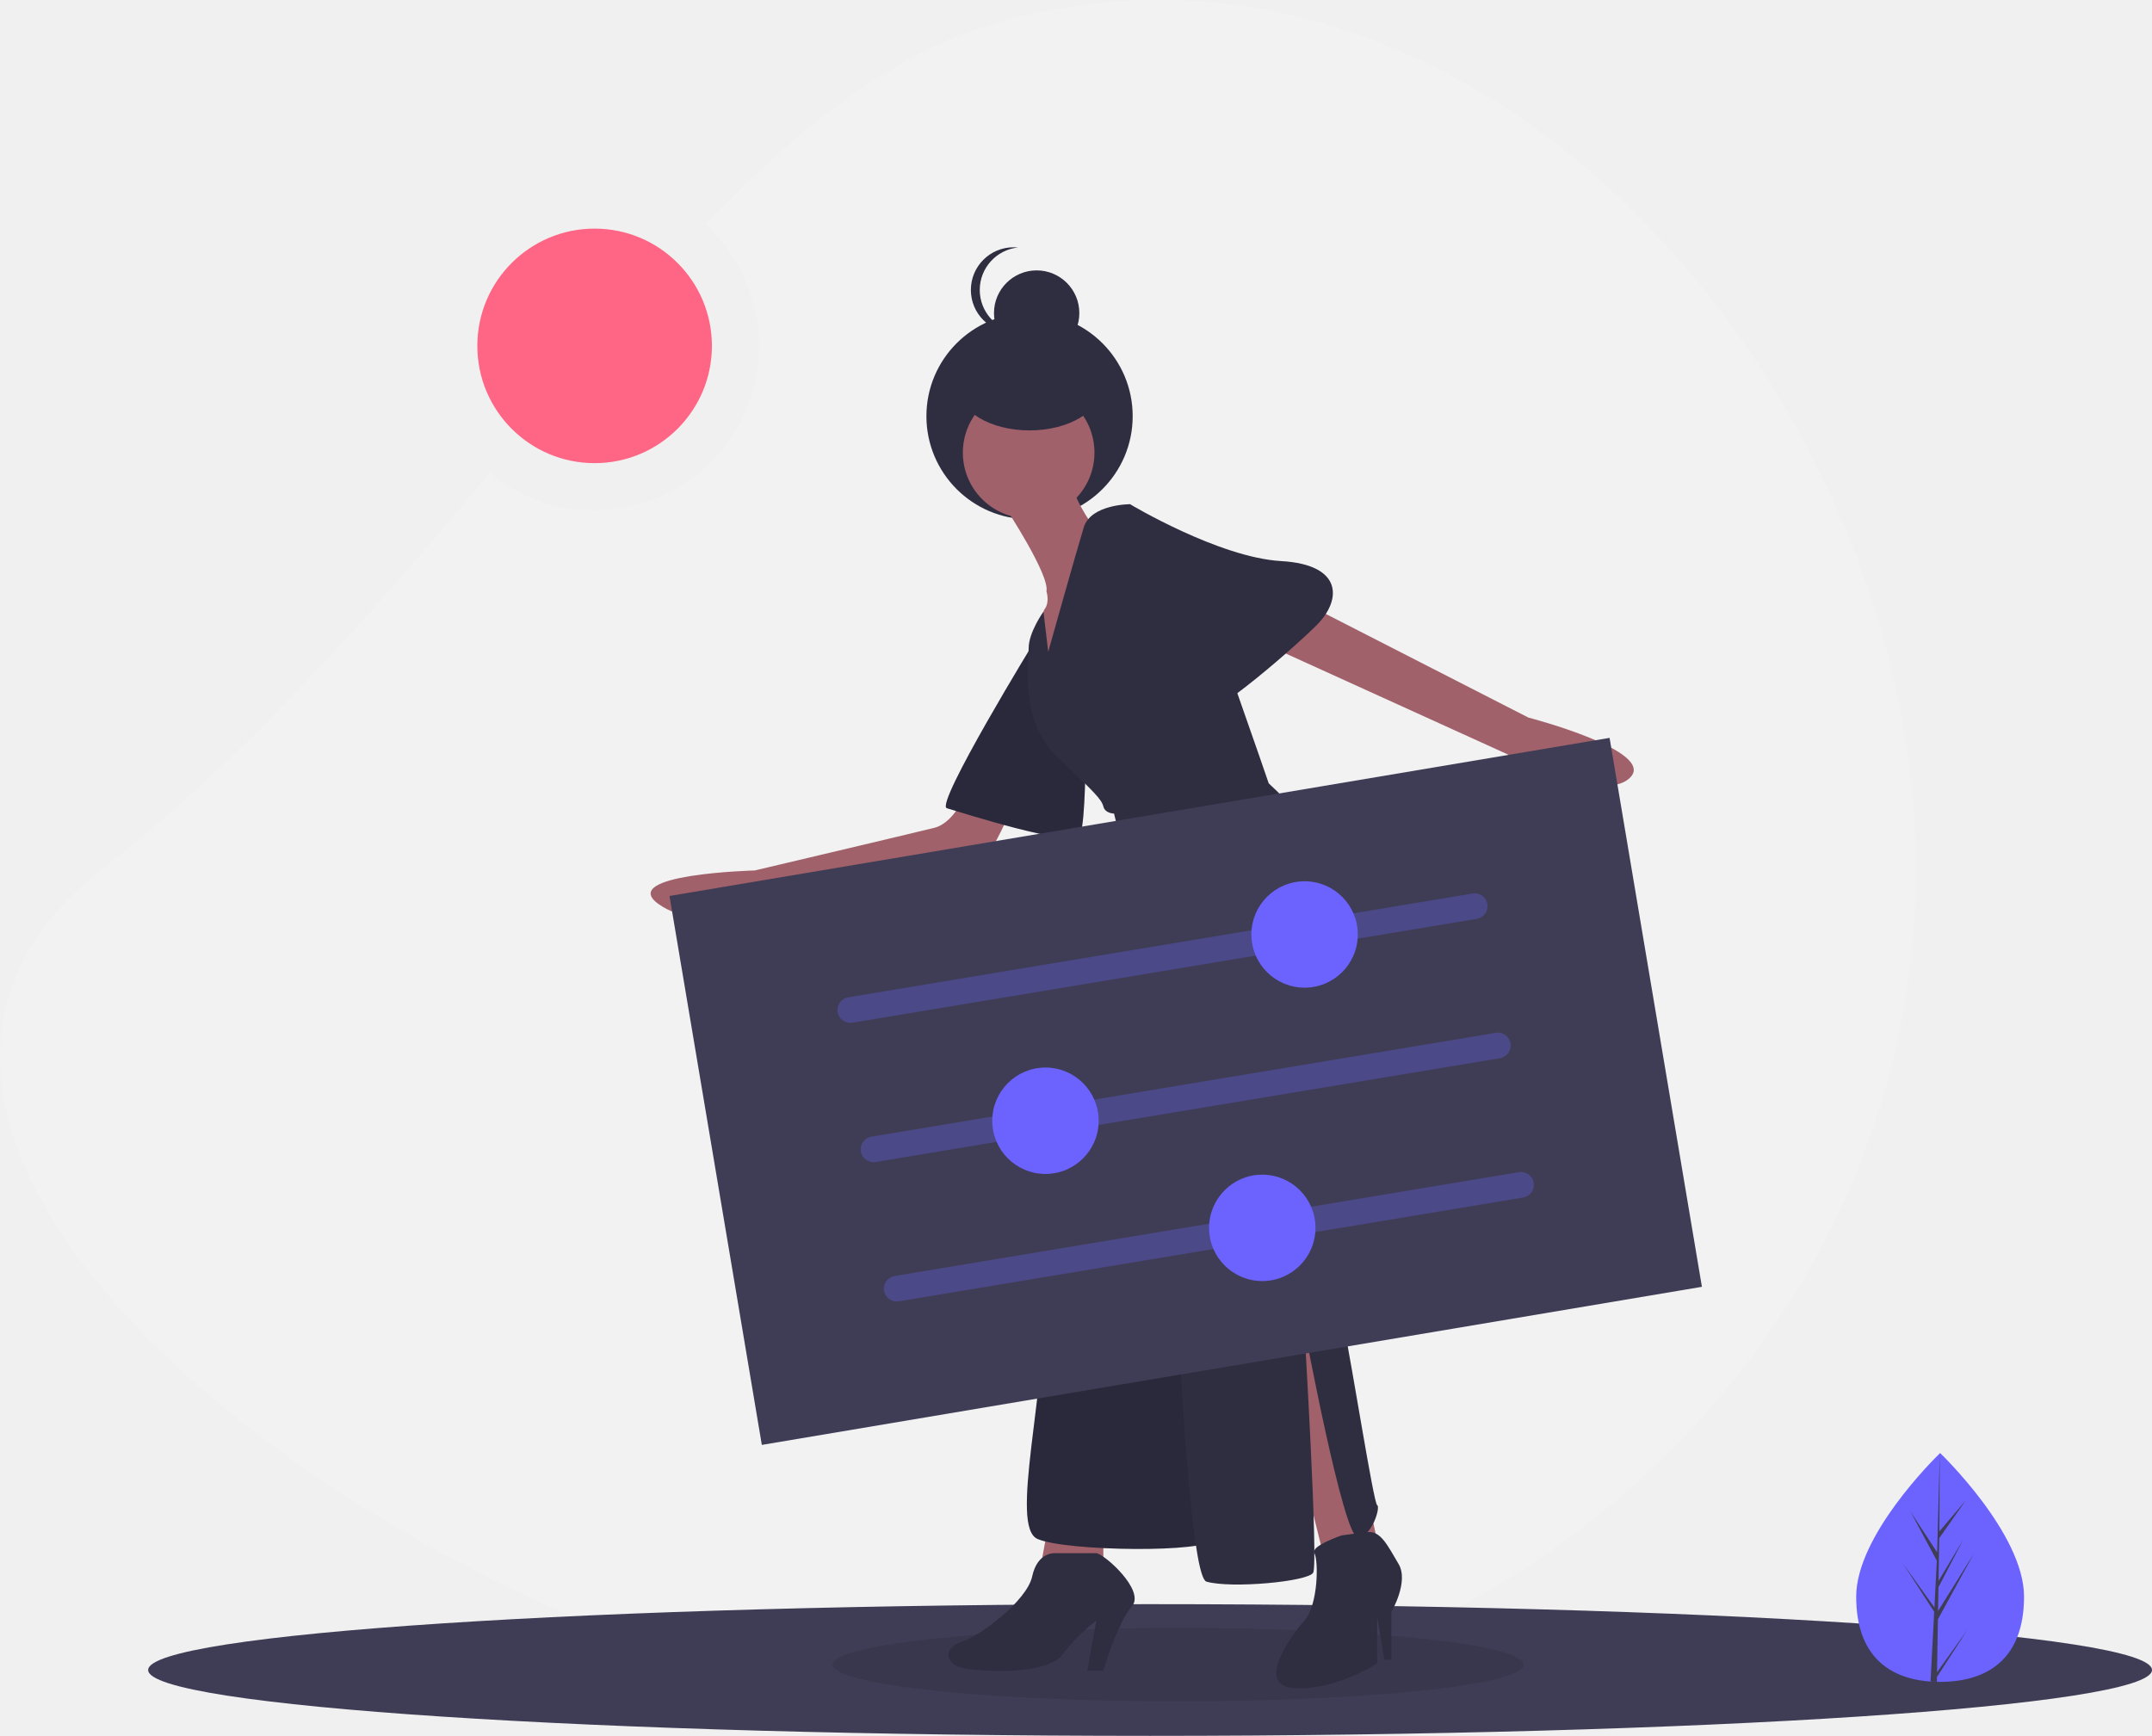
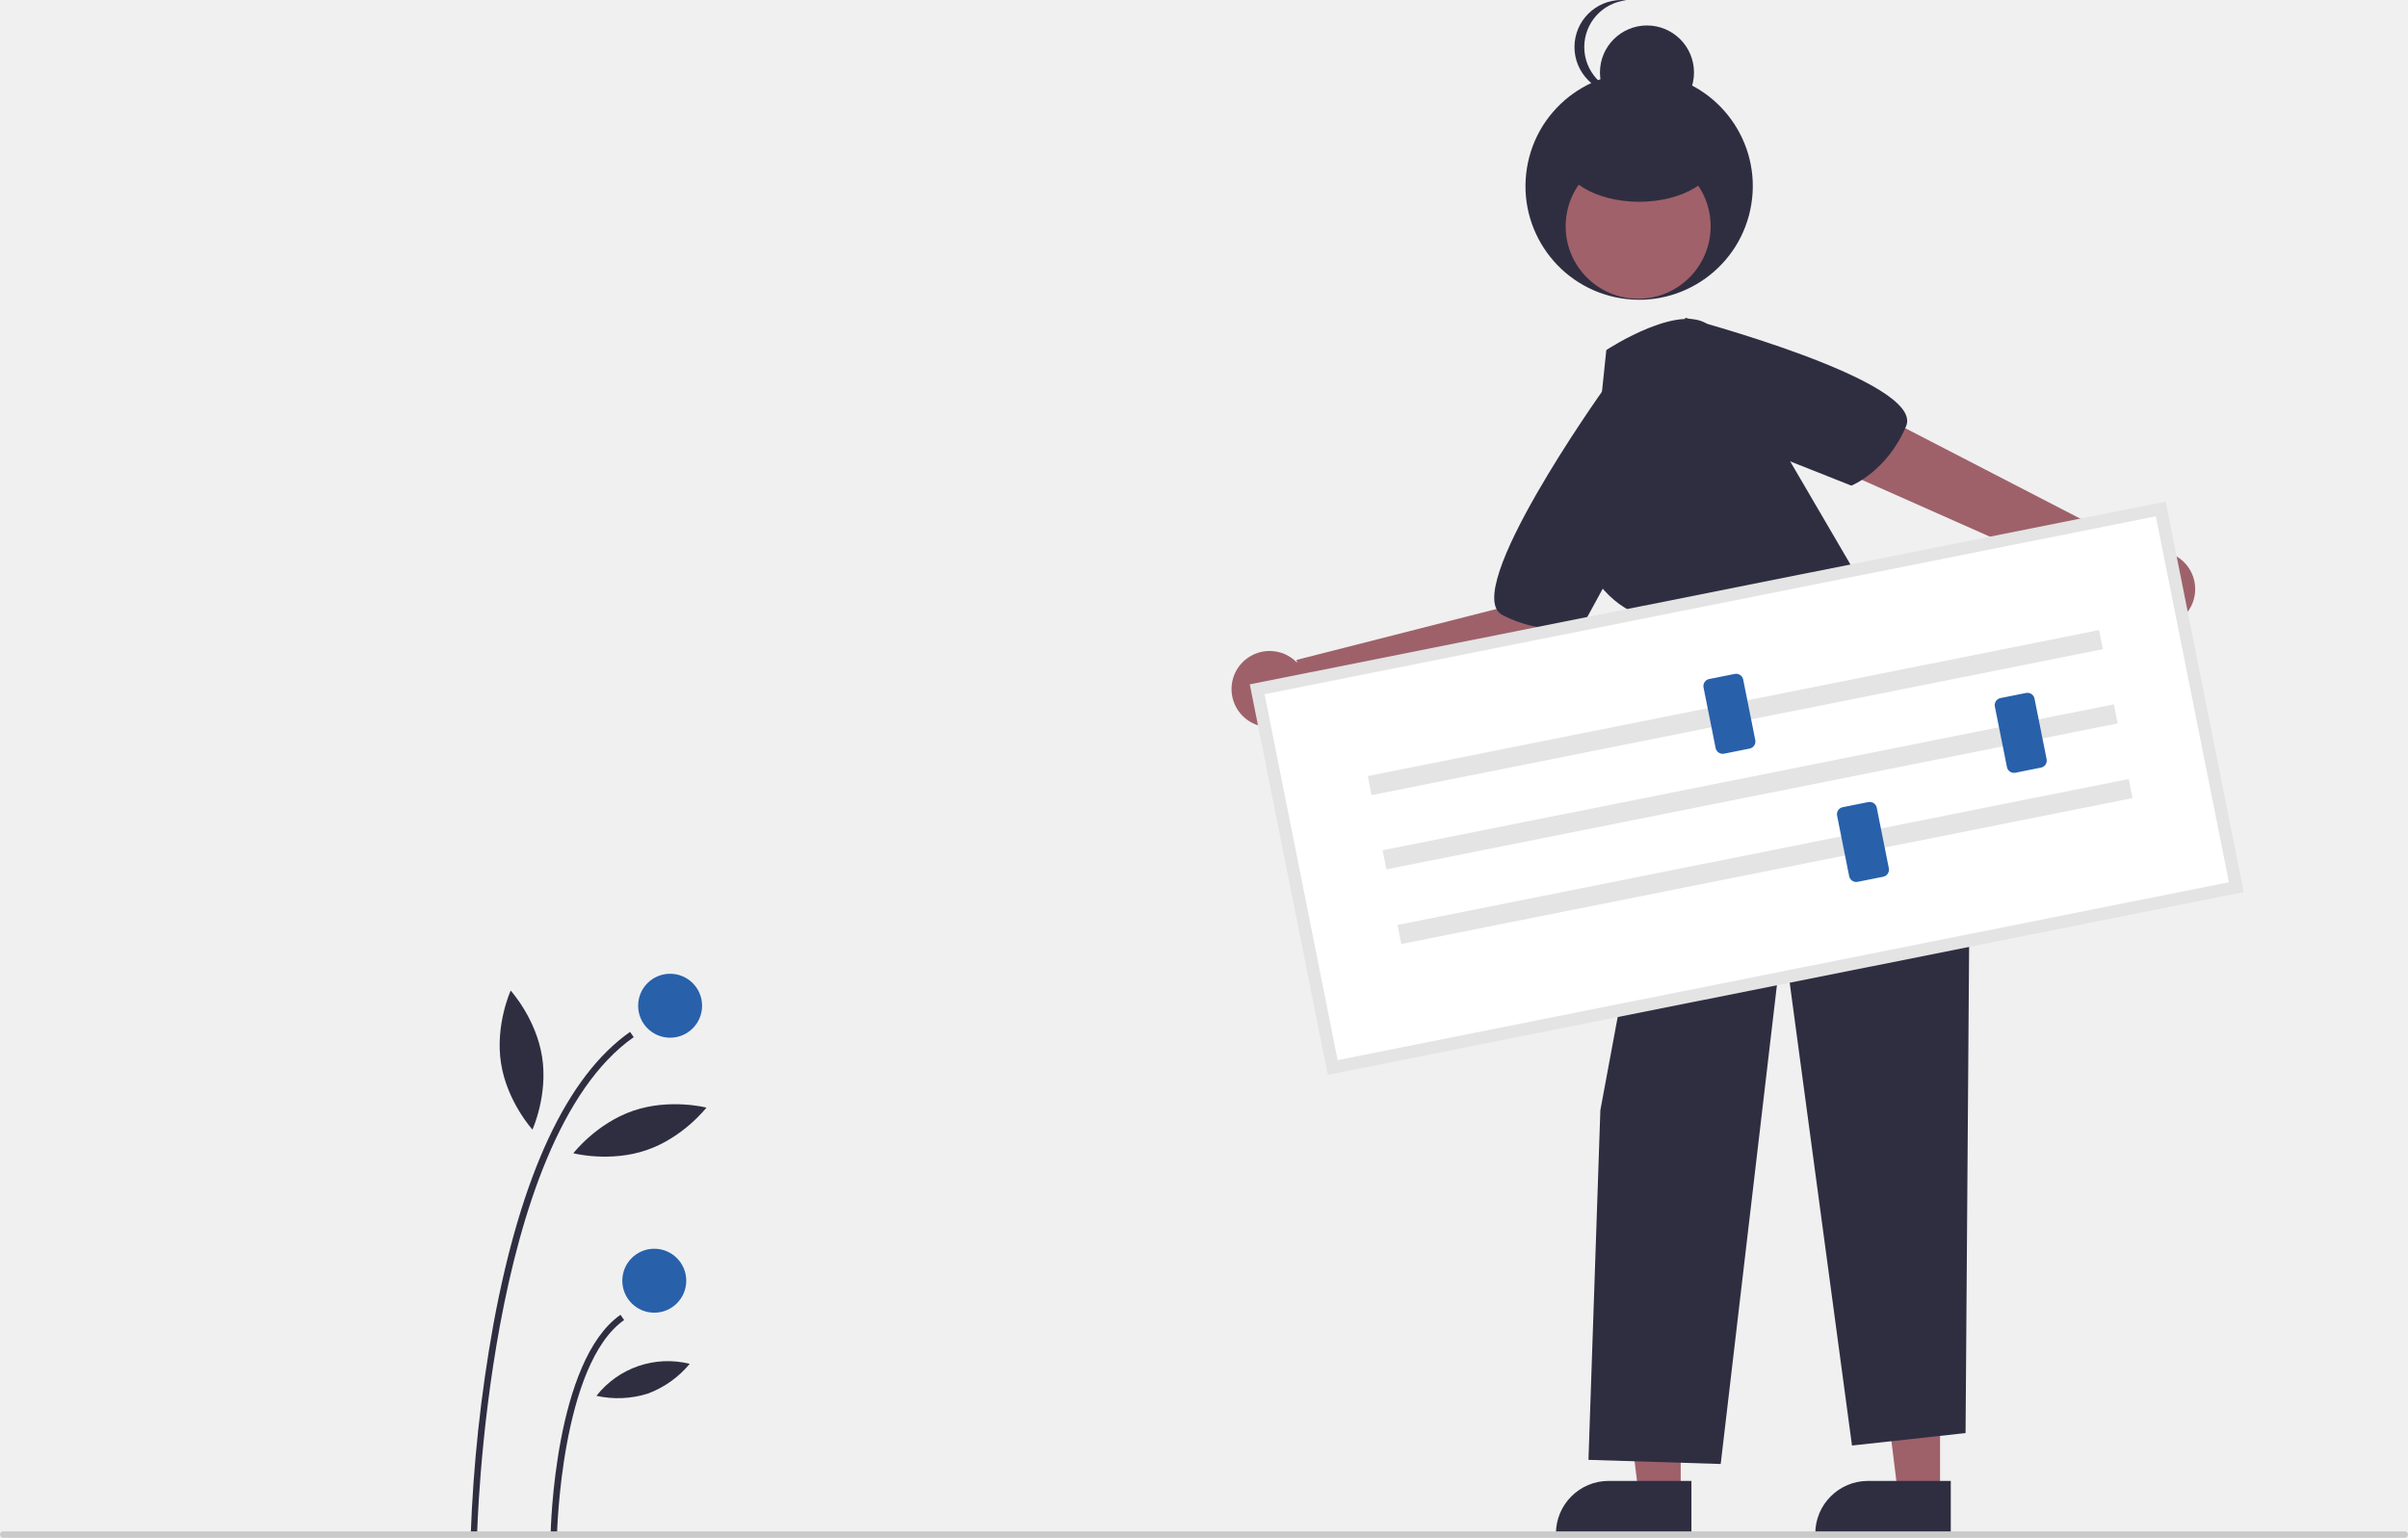
- <svg xmlns="http://www.w3.org/2000/svg" id="a7e92c1a-e25c-441e-bda8-8af90c7203b5" data-name="Layer 1" width="996.611" height="804" viewBox="0 0 996.611 804">
-   <path d="M568.917,56.979c-50.937,13.232-95.866,48.56-140.524,94.905a76.201,76.201,0,0,1-99.835,115.087c-52.456,62.664-109.734,128.911-179.641,183.663-177.995,139.408,188.04,393.655,420,393.655S988.917,668.045,988.917,450.635,792.449-1.09,568.917,56.979Z" transform="translate(-101.6944 -47.99999)" fill="#f2f2f2" />
-   <ellipse cx="532.611" cy="773.5" rx="464" ry="30.5" fill="#3f3d56" />
-   <ellipse cx="545.611" cy="771" rx="160" ry="17" opacity="0.1" />
-   <path d="M1039.046,787.506c0,29.271-17.399,39.491-38.865,39.491-.497,0-.994-.007-1.488-.018-.994-.021-1.982-.068-2.955-.136-19.374-1.37-34.422-12.116-34.422-39.337,0-28.166,35.993-63.712,38.704-66.348l.004-.004c.104-.104.157-.154.157-.154S1039.046,758.238,1039.046,787.506Z" transform="translate(-101.6944 -47.99999)" fill="#6c63ff" />
-   <path d="M998.764,822.518l14.215-19.86-14.251,22.042-.036,2.279c-.994-.021-1.982-.068-2.955-.136l1.531-29.282-.011-.229.025-.039.147-2.769L983.143,772.428l14.33,20.021.036.587,1.155-22.124L986.434,748.079l12.38,18.951,1.205-45.873L1000.023,721v.154l-.2,36.172,12.176-14.341-12.227,17.456-.322,19.81,11.372-19.012-11.418,21.928-.179,11.014L1015.726,767.717l-16.566,30.305Z" transform="translate(-101.6944 -47.99999)" fill="#3f3d56" />
-   <circle cx="476.793" cy="192.764" r="47.763" fill="#2f2e41" />
-   <polygon points="586.73 614.807 612.259 717.744 637.787 713.626 612.259 595.866 586.73 614.807" fill="#a0616a" />
-   <path d="M723.011,759.156s-14.538,4.915-12.622,8.222,1.916,23.894-4.672,31.306-23.058,30.469-4.117,31.293,37.881-11.529,37.881-11.529V797.037l3.294,19.764h3.294V794.566s8.235-13.999,3.294-22.234-8.162-15.411-14.375-14.705S723.011,759.156,723.011,759.156Z" transform="translate(-101.6944 -47.99999)" fill="#2f2e41" />
-   <polygon points="486.263 702.097 482.146 724.332 510.968 724.332 510.968 702.097 486.263 702.097" fill="#a0616a" />
-   <path d="M590.428,767.391s-8.235-.824-10.705,10.705-24.705,27.999-32.94,30.469-8.235,10.705,2.47,12.352,37.881,2.47,44.469-6.588a80.723,80.723,0,0,1,15.646-15.646l-4.117,23.058h7.411s6.588-22.234,13.176-29.646-13.176-24.705-16.47-24.705Z" transform="translate(-101.6944 -47.99999)" fill="#2f2e41" />
-   <path d="M550.077,413.287s-5.764,15.646-15.646,18.117-83.173,19.764-83.173,19.764-64.233,1.647-44.469,15.646,51.88,0,51.88,0,93.879-11.529,101.29-23.881a166.461,166.461,0,0,0,12.352-26.352Z" transform="translate(-101.6944 -47.99999)" fill="#a0616a" />
-   <path d="M581.37,344.113s-46.939,76.585-41.175,78.232,59.292,18.94,61.762,12.352,2.47-37.057,2.47-37.057Z" transform="translate(-101.6944 -47.99999)" fill="#2f2e41" />
-   <path d="M581.37,344.113s-46.939,76.585-41.175,78.232,59.292,18.94,61.762,12.352,2.47-37.057,2.47-37.057Z" transform="translate(-101.6944 -47.99999)" opacity="0.1" />
-   <path d="M703.247,325.996,809.479,380.347s60.115,15.646,46.939,27.999-55.998-10.705-55.998-10.705L682.66,344.113Z" transform="translate(-101.6944 -47.99999)" fill="#a0616a" />
-   <path d="M567.37,283.174s20.587,31.293,18.94,38.704c0,0,1.647,4.941-.824,8.235s-1.647,23.058-1.647,23.058l8.235,11.529,10.705-35.41,4.941-37.881s-11.117-15.235-9.47-22.646S567.37,283.174,567.37,283.174Z" transform="translate(-101.6944 -47.99999)" fill="#a0616a" />
-   <path d="M632.427,461.05s-46.116,123.525-46.116,177.875-17.293,116.113-4.117,121.878,79.879,6.588,81.526,0-8.235-274.225-13.176-284.93S632.427,461.05,632.427,461.05Z" transform="translate(-101.6944 -47.99999)" fill="#2f2e41" />
-   <path d="M632.427,461.05s-46.116,123.525-46.116,177.875-17.293,116.113-4.117,121.878,79.879,6.588,81.526,0-8.235-274.225-13.176-284.93S632.427,461.05,632.427,461.05Z" transform="translate(-101.6944 -47.99999)" opacity="0.1" />
-   <circle cx="476.381" cy="209.646" r="30.469" fill="#a0616a" />
-   <path d="M587.134,349.878l-2.205-18.584s-6.853,9.526-6.853,16.937-4.117,33.763,13.176,50.233,20.587,19.764,21.411,23.058,4.941,3.294,4.941,3.294L641.485,521.165s7.411,256.108,18.94,259.402,46.939,0,49.41-4.117-4.117-113.643-4.117-113.643,18.117,97.173,24.705,97.173,10.705-13.999,9.058-14.823-11.529-64.233-15.646-83.997-2.47-186.934-2.47-186.934,13.176-21.411-32.116-63.409c0,0-28.822-83.997-30.469-83.997s-33.763-45.292-33.763-45.292-18.117,0-21.411,10.705S587.134,349.878,587.134,349.878Z" transform="translate(-101.6944 -47.99999)" fill="#2f2e41" />
-   <path d="M615.133,288.115l9.882-6.588s41.175,24.705,69.997,26.352,27.999,18.117,16.47,29.646S654.661,388.582,653.014,378.7,615.133,288.115,615.133,288.115Z" transform="translate(-101.6944 -47.99999)" fill="#2f2e41" />
-   <ellipse cx="476.793" cy="179.588" rx="32.94" ry="19.764" fill="#2f2e41" />
-   <circle cx="480.087" cy="145.001" r="19.764" fill="#2f2e41" />
-   <path d="M555.43,182.296a19.766,19.766,0,0,1,17.705-19.657,19.982,19.982,0,0,0-2.059-.107,19.764,19.764,0,0,0,0,39.528,19.982,19.982,0,0,0,2.059-.107A19.766,19.766,0,0,1,555.43,182.296Z" transform="translate(-101.6944 -47.99999)" fill="#2f2e41" />
-   <rect x="430.066" y="424.588" width="441.479" height="257.824" transform="translate(-184.4842 67.60969) rotate(-9.54725)" fill="#3f3d56" />
-   <path d="M785.613,473.581l-289.133,48.097a5.947,5.947,0,1,1-1.952-11.733l289.133-48.097a5.947,5.947,0,0,1,1.952,11.733Z" transform="translate(-101.6944 -47.99999)" fill="#6c63ff" opacity="0.3" />
-   <circle cx="604.165" cy="432.82" r="24.638" fill="#6c63ff" />
-   <path d="M796.348,538.112l-289.133,48.097a5.947,5.947,0,1,1-1.952-11.733l289.133-48.097a5.947,5.947,0,0,1,1.952,11.733Z" transform="translate(-101.6944 -47.99999)" fill="#6c63ff" opacity="0.3" />
-   <circle cx="484.161" cy="519.099" r="24.638" fill="#6c63ff" />
-   <path d="M807.083,602.644l-289.133,48.097a5.947,5.947,0,1,1-1.952-11.733l289.133-48.097a5.947,5.947,0,1,1,1.952,11.733Z" transform="translate(-101.6944 -47.99999)" fill="#6c63ff" opacity="0.3" />
-   <circle cx="584.569" cy="568.713" r="24.638" fill="#6c63ff" />
-   <circle cx="275.37" cy="160.201" r="54.315" fill="#ff6584" />
+ <svg xmlns="http://www.w3.org/2000/svg" id="currentIllo" data-name="Layer 1" width="753" height="480.951" viewBox="0 0 753 480.951" class="injected-svg illopage__image">
+   <path d="M372.68,690.092l-2-.039a463.833,463.833,0,0,1,7.1-66.287c8.648-46.881,23.029-77.67,42.743-91.512l1.148,1.637C375.619,566.224,372.703,688.856,372.68,690.092Z" transform="translate(-223.5 -209.5244)" fill="#2f2e41" />
+   <path d="M397.68,689.613l-2-.039c.043-2.215,1.293-54.414,21.843-68.842l1.148,1.637C398.95,636.215,397.69,689.081,397.68,689.613Z" transform="translate(-223.5 -209.5244)" fill="#2f2e41" />
+   <circle cx="209.549" cy="314.548" r="10" fill="#2860aa" />
+   <circle cx="204.597" cy="400.548" r="10" fill="#2860aa" />
+   <path d="M393.019,540.067c1.879,12.004-3.019,22.741-3.019,22.741s-7.945-8.726-9.825-20.73,3.019-22.741,3.019-22.741S391.139,528.063,393.019,540.067Z" transform="translate(-223.5 -209.5244)" fill="#2f2e41" />
+   <path d="M425.706,569.22c-11.493,3.942-22.919.99-22.919.99s7.208-9.344,18.701-13.286,22.919-.99,22.919-.99S437.199,565.278,425.706,569.22Z" transform="translate(-223.5 -209.5244)" fill="#2f2e41" />
+   <path d="M426.075,645.382a31.135,31.135,0,0,1-16.064.694,28.374,28.374,0,0,1,29.172-10.006A31.134,31.134,0,0,1,426.075,645.382Z" transform="translate(-223.5 -209.5244)" fill="#2f2e41" />
+   <polygon points="606.671 467.453 593.531 467.453 587.28 416.768 606.674 416.769 606.671 467.453" fill="#9e616a" />
+   <path d="M833.523,689.715l-42.37-.002v-.536a16.493,16.493,0,0,1,16.492-16.491h.001l25.878.001Z" transform="translate(-223.5 -209.5244)" fill="#2f2e41" />
+   <polygon points="525.57 467.453 512.429 467.453 506.178 416.768 525.572 416.769 525.57 467.453" fill="#9e616a" />
+   <path d="M752.421,689.715l-42.37-.002v-.536a16.493,16.493,0,0,1,16.492-16.491h.001l25.878.001Z" transform="translate(-223.5 -209.5244)" fill="#2f2e41" />
+   <path d="M716.289,393.141l-18.199-2.812-5.88,9.464-63.272,16.128.171.872a11.904,11.904,0,1,0,2.588,12.309L708.321,413.122Z" transform="translate(-223.5 -209.5244)" fill="#9e616a" />
+   <path d="M898.054,381.872a11.855,11.855,0,0,0-4.375.841l.363-.633-80.443-41.58L802.631,358.229l83.635,37.125a11.899,11.899,0,1,0,11.788-13.483Z" transform="translate(-223.5 -209.5244)" fill="#9e616a" />
+   <circle cx="736.071" cy="267.733" r="35.538" transform="translate(130.389 741.8887) rotate(-80.78252)" fill="#2f2e41" />
+   <circle cx="512.264" cy="70.77" r="22.671" fill="#a0616a" />
+   <ellipse cx="512.571" cy="48.405" rx="24.509" ry="14.705" fill="#2f2e41" />
+   <circle cx="515.021" cy="22.671" r="14.705" fill="#2f2e41" />
+   <path d="M718.914,224.23A14.707,14.707,0,0,1,732.088,209.604a14.869,14.869,0,0,0-1.532-.08,14.705,14.705,0,0,0,0,29.411,14.869,14.869,0,0,0,1.532-.08A14.707,14.707,0,0,1,718.914,224.23Z" transform="translate(-223.5 -209.5244)" fill="#2f2e41" />
+   <path d="M723.978,336.576l1.828-17.577s24.806-16.347,33.236-6.686l50.388,86.213s31.323,11.136,30.216,53.658l-1.498,205.54L802.631,661.618,781.063,501.368l-19.487,166.026-41.35-1.295,3.72-109.376,19.717-106.027-.189-35.182-8.684-14.199s-15.907-6.39-16.352-24.45l-.348-25.386Z" transform="translate(-223.5 -209.5244)" fill="#2f2e41" />
+   <path d="M749.988,317.139l.489-8.239s75.032,19.772,69.08,33.909-17.113,18.601-17.113,18.601l-43.155-17.113Z" transform="translate(-223.5 -209.5244)" fill="#2f2e41" />
+   <path d="M730.381,337.641l-5.646-6.021s-45.032,63.189-31.414,70.249,25.052,3.354,25.052,3.354l22.228-40.757Z" transform="translate(-223.5 -209.5244)" fill="#2f2e41" />
+   <path d="M640.245,543.397,922.806,486.993l-23.614-118.296L616.631,425.101Z" transform="translate(-223.5 -209.5244)" fill="#fff" />
+   <path d="M925.118,488.536,638.702,545.709,614.318,423.558l286.416-57.173ZM641.788,541.085l278.706-55.634L897.649,371.009,618.943,426.643Z" transform="translate(-223.5 -209.5244)" fill="#e4e4e4" />
+   <rect x="649.554" y="429.36" width="233.184" height="6.08" transform="translate(-293.3216 -51.18186) rotate(-11.28883)" fill="#e4e4e4" />
+   <rect x="654.188" y="452.575" width="233.184" height="6.08" transform="translate(-297.7764 -49.82557) rotate(-11.28883)" fill="#e4e4e4" />
+   <rect x="658.849" y="475.924" width="233.184" height="6.08" transform="translate(-302.2569 -48.46145) rotate(-11.28883)" fill="#e4e4e4" />
+   <path d="M770.629,443.644,762.631,445.241a2.249,2.249,0,0,1-2.643-1.763L756.207,424.535a2.249,2.249,0,0,1,1.763-2.643l7.998-1.596a2.249,2.249,0,0,1,2.643,1.763l3.781,18.943A2.249,2.249,0,0,1,770.629,443.644Z" transform="translate(-223.5 -209.5244)" fill="#2860aa" />
+   <path d="M861.727,449.6l-7.998,1.596a2.249,2.249,0,0,1-2.643-1.763l-3.781-18.943a2.249,2.249,0,0,1,1.763-2.643l7.998-1.596a2.249,2.249,0,0,1,2.643,1.763l3.781,18.943A2.249,2.249,0,0,1,861.727,449.6Z" transform="translate(-223.5 -209.5244)" fill="#2860aa" />
+   <path d="M812.393,483.727l-7.998,1.596a2.249,2.249,0,0,1-2.643-1.763l-3.781-18.943a2.249,2.249,0,0,1,1.763-2.643l7.998-1.596a2.249,2.249,0,0,1,2.643,1.763l3.781,18.943A2.249,2.249,0,0,1,812.393,483.727Z" transform="translate(-223.5 -209.5244)" fill="#2860aa" />
+   <path d="M975.5,690.476h-751a1,1,0,0,1,0-2h751a1,1,0,0,1,0,2Z" transform="translate(-223.5 -209.5244)" fill="#cacaca" />
</svg>
